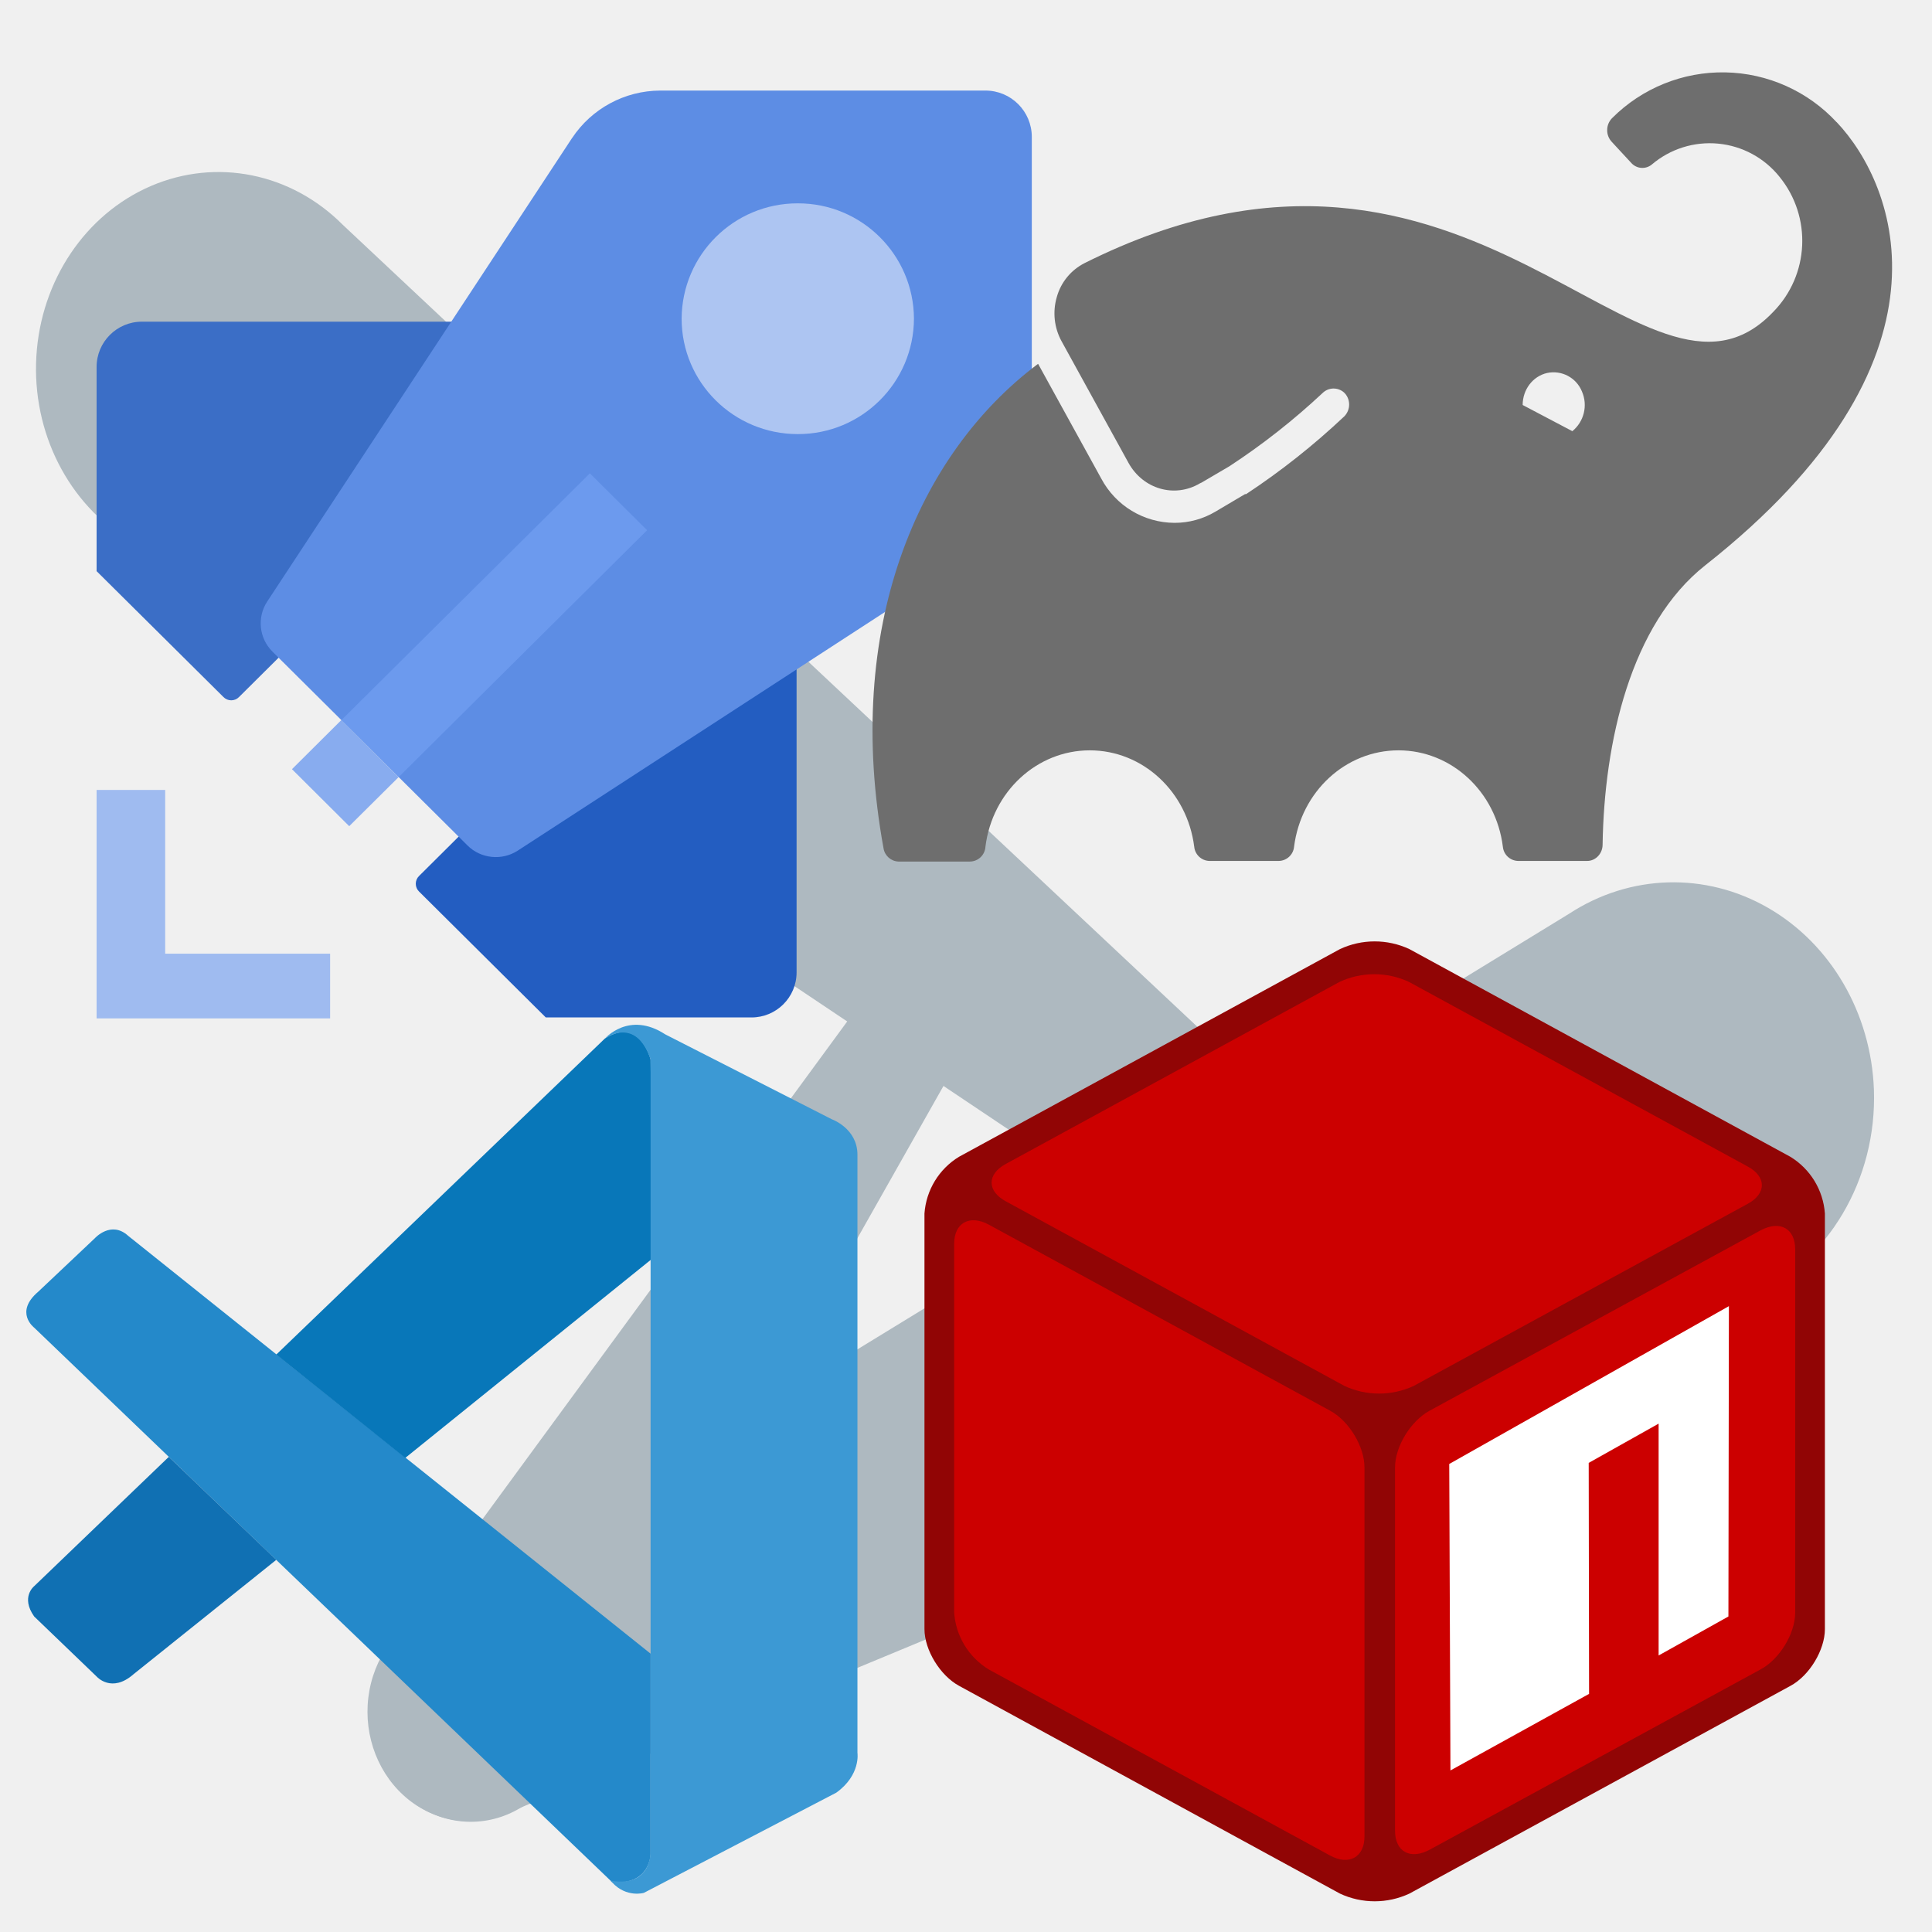
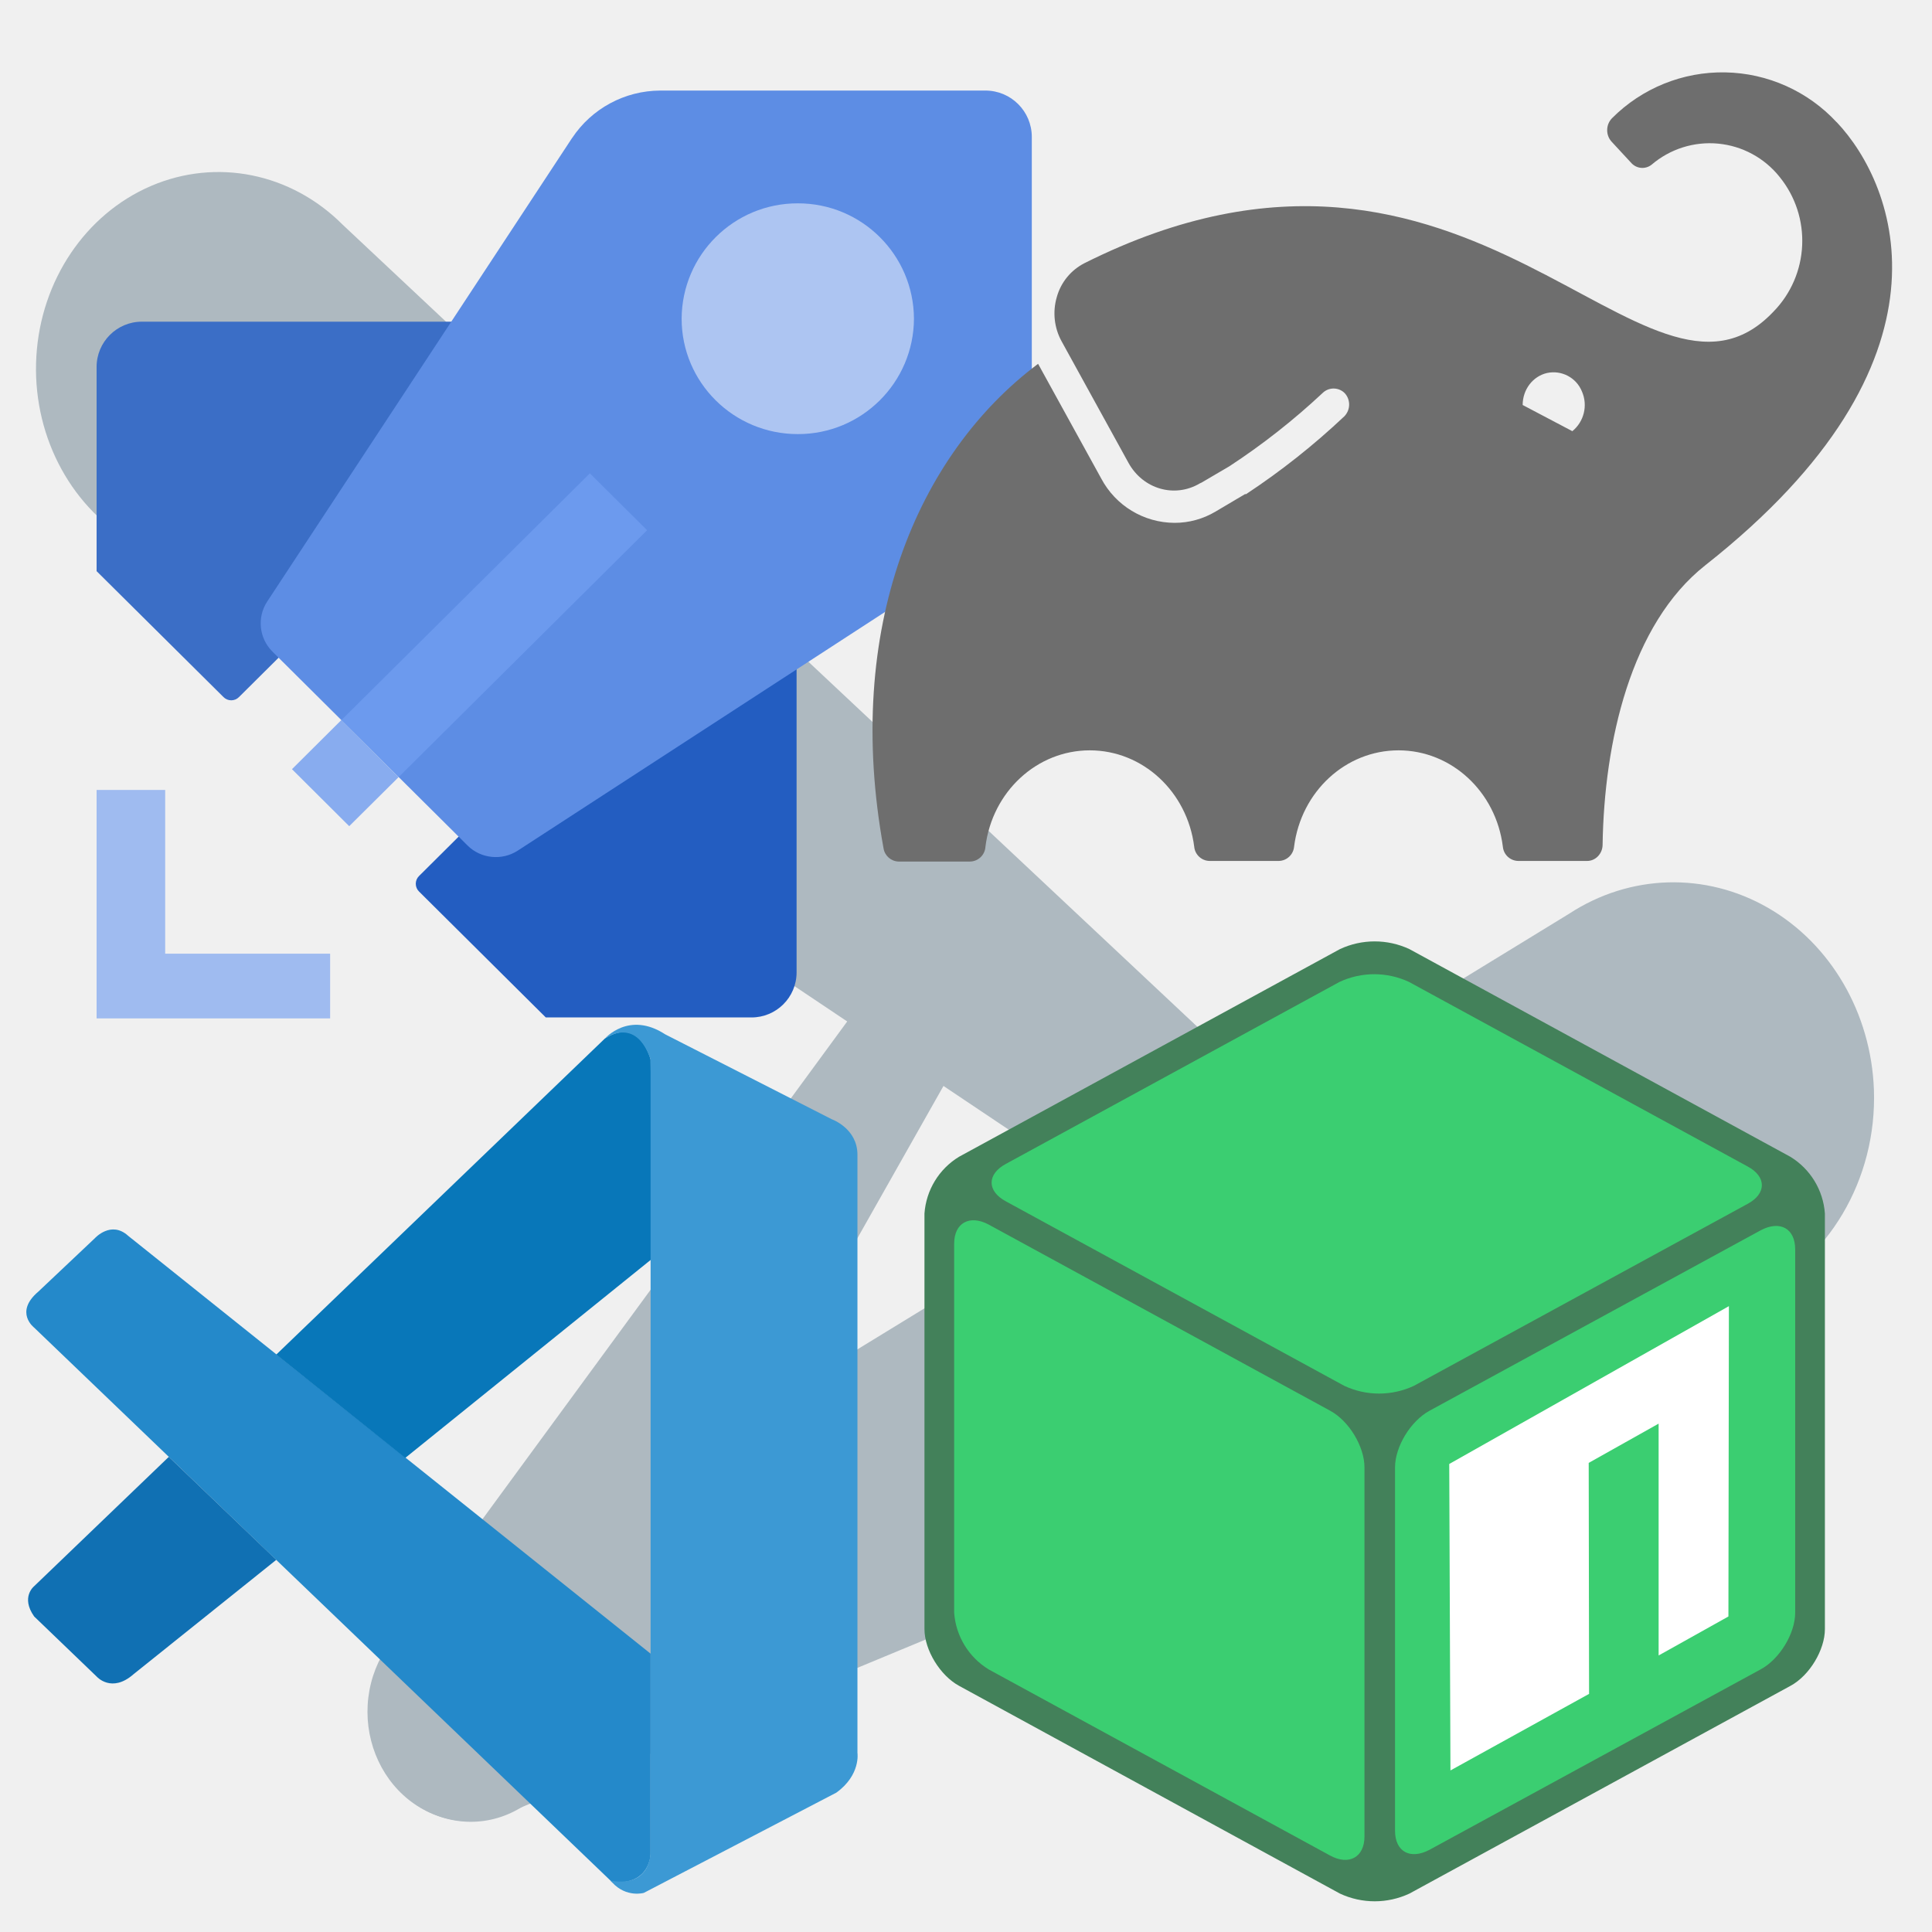
<svg xmlns="http://www.w3.org/2000/svg" width="16" height="16" viewBox="0 0 16 16" fill="none">
  <defs>
    <linearGradient x1="7.758" y1="13.697" x2="120.537" y2="109.821" id="a" gradientTransform="matrix(.0865 0 0 .07334 .26 1.414)" gradientUnits="userSpaceOnUse">
      <stop stop-color="#aeb9c0" offset="0%" />
      <stop stop-color="#aeb9c0" offset="100%" />
    </linearGradient>
    <linearGradient x1="38.732" y1="281.517" x2="190.56" y2="141.661" id="b" gradientTransform="matrix(.07832 0 0 .04882 .266 1.415)" gradientUnits="userSpaceOnUse">
      <stop stop-color="#aeb9c0" offset="0%" />
      <stop stop-color="#aeb9c0" offset="100%" />
    </linearGradient>
    <linearGradient x1="65.594" y1="177.899" x2="148.764" y2="86.018" id="c" gradientTransform="matrix(.0518 0 0 .07382 .266 1.415)" gradientUnits="userSpaceOnUse">
      <stop stop-color="#aeb9c0" offset="0%" />
      <stop stop-color="#aeb9c0" offset="100%" />
    </linearGradient>
  </defs>
  <path d="m11.448 9.941-8.61-8.08A1.511 1.63 0 1 0 1.076 4.48l9.685 6.488.044.03a.585.632 0 1 0 .643-1.056z" fill="url(#a)" />
  <path d="M15.519 9.024a1.662 1.788 0 0 0-2.524-1.457l-9.402 5.755-.016.01a.843.907 0 1 0 .657 1.67l10.244-4.251.026-.012a1.662 1.788 0 0 0 1.015-1.715" fill="url(#b)" />
  <path d="M7.947 8.756a.455.49 0 0 0-.773-.512L3.205 13.66l-.008.018a.843.907 0 1 0 1.46.899L7.92 8.805z" fill="url(#c)" />
  <path d="M5.266 11.783c-.476-.103-.86-.455-1.075-.987l-.055-.135.361-.28c.2-.153.38-.293.403-.311.029-.023.082.046.174.228.152.297.289.411.454.38.14-.028.293-.185.336-.344.021-.078.035-.914.035-2.1v-1.97h1.096l-.01 2.207-.01 2.206-.081.198c-.234.566-.66.885-1.234.925-.13.01-.307.002-.394-.017m2.856-2.781V6.255l1.014.026c.558.014 1.083.041 1.168.06.392.088.718.35.894.717.07.146.08.224.08.586 0 .478-.02.54-.303.878a2 2 0 0 0-.173.227c0 .01.096.07.213.13.298.155.474.332.607.611.106.22.116.274.127.65.011.393.007.42-.094.644-.135.297-.34.525-.597.665-.415.226-.525.24-2.152.281l-.784.02zm1.975 1.797c.367-.083.529-.298.529-.697 0-.277-.039-.402-.17-.547-.173-.19-.33-.238-.791-.24H9.25v1.56l.344-.02c.19-.01.416-.036.503-.056m-.31-2.452a.665.665 0 0 0 .435-.726.5.5 0 0 0-.163-.274c-.142-.139-.193-.155-.588-.19l-.22-.02V8.44l.185-.019c.101-.01.26-.044.35-.073z" />
  <path d="M5.266 11.783c-.476-.103-.86-.455-1.075-.987l-.055-.135.361-.28c.2-.153.38-.293.403-.311.029-.023.082.046.174.228.152.297.289.411.454.38.14-.028.293-.185.336-.344.021-.078.035-.914.035-2.1v-1.97h1.096l-.01 2.207-.01 2.206-.081.198c-.234.566-.66.885-1.234.925-.13.01-.307.002-.394-.017" />
  <path d="M5.266 11.783c-.476-.103-.86-.455-1.075-.987l-.055-.135.361-.28c.2-.153.38-.293.403-.311.029-.023.082.046.174.228.152.297.289.411.454.38.14-.028.293-.185.336-.344.021-.078.035-.914.035-2.1v-1.97h1.096l-.01 2.207-.01 2.206-.081.198c-.234.566-.66.885-1.234.925-.13.01-.307.002-.394-.017m2.856-2.781V6.255l1.014.026c.558.014 1.083.041 1.168.06.392.088.718.35.894.717.07.146.08.224.08.586 0 .478-.02.54-.303.878a2 2 0 0 0-.173.227c0 .01.096.07.213.13.298.155.474.332.607.611.106.22.116.274.127.65.011.393.007.42-.094.644-.135.297-.34.525-.597.665-.415.226-.525.24-2.152.281l-.784.02zm1.975 1.797c.367-.083.529-.298.529-.697 0-.277-.039-.402-.17-.547-.173-.19-.33-.238-.791-.24H9.25v1.56l.344-.02c.19-.01.416-.036.503-.056m-.31-2.452a.665.665 0 0 0 .435-.726.5.5 0 0 0-.163-.274c-.142-.139-.193-.155-.588-.19l-.22-.02V8.44l.185-.019c.101-.01.26-.044.35-.073z" />
  <path d="M8.122 9.002V6.255l1.014.026c.558.014 1.083.041 1.168.06.392.088.718.35.894.717.07.146.08.224.08.586 0 .478-.02.54-.303.878a2 2 0 0 0-.173.227c0 .01.096.07.213.13.298.155.474.332.607.611.106.22.116.274.127.65.011.393.007.42-.094.644-.135.297-.34.525-.597.665-.415.226-.525.24-2.152.281l-.784.02zm1.975 1.797c.367-.083.529-.298.529-.697 0-.277-.039-.402-.17-.547-.173-.19-.33-.238-.791-.24H9.25v1.56l.344-.02c.19-.01.416-.036.503-.056m-.31-2.452a.665.665 0 0 0 .435-.726.5.5 0 0 0-.163-.274c-.142-.139-.193-.155-.588-.19l-.22-.02V8.44l.185-.019c.101-.01.26-.044.35-.073zm-4.521 3.436c-.476-.103-.86-.455-1.075-.987l-.055-.135.361-.28c.2-.153.38-.293.403-.311.029-.023.082.046.174.228.152.297.289.411.454.38.14-.028.293-.185.336-.344.021-.078.035-.914.035-2.1v-1.97h1.096l-.01 2.207-.01 2.206-.081.198c-.234.566-.66.885-1.234.925-.13.01-.307.002-.394-.017" />
  <path d="m3.47 7.383 1.05 1.043h1.703a.373.373 0 0 0 .374-.372V4.146L3.471 7.254a.09.09 0 0 0 0 .13z" fill="#235dc1" />
  <path d="M.8 3.039V4.73l1.05 1.042a.09.09 0 0 0 .13 0l3.128-3.108H1.174A.375.375 0 0 0 .8 3.04z" fill="#3b6ec6" />
  <path d="M4.737 1.144 2.212 4.983a.33.33 0 0 0 .043.412l1.617 1.607c.11.11.285.127.415.043l3.864-2.511a.87.87 0 0 0 .394-.725V1.133A.384.384 0 0 0 8.16.75H5.468a.88.88 0 0 0-.73.393z" fill="#5d8de4" />
  <path d="M1.368 7.898V6.542H.8v1.892h1.934v-.536z" fill="#9fbbf0" />
  <path d="M6.607 3.595a.96.96 0 0 0 .962-.956.96.96 0 0 0-.962-.955.96.96 0 0 0-.962.955c0 .528.43.956.962.956" fill="#adc5f2" />
  <path d="M4.885 3.92 2.827 5.964l.475.471 2.057-2.044z" fill="#6c9aee" />
  <path d="m2.892 6.842.409-.406-.475-.472-.408.406z" fill="#88acef" />
-   <path d="m7.886 9.798 3.56-1.967 3.56 1.967v3.93l-3.56 1.967-3.56-1.967z" fill="#c00" />
+   <path d="m7.886 9.798 3.56-1.967 3.56 1.967v3.93l-3.56 1.967-3.56-1.967z" fill="#3BCE71" />
  <path d="m11.546 11.761 3.31-1.809.134 3.647-3.444 1.973z" fill="#fff" />
-   <path d="m14.907 9.842-.01 3.864-3.454 1.9-.017-3.797zm-2.905 2.282.01 2.538 1.148-.634-.003-1.913.579-.325v1.92l.578-.323.004-2.57z" fill="#c00" />
-   <path d="M11.672 7.86a.68.68 0 0 0-.575 0L7.942 9.58a.6.6 0 0 0-.286.47v3.441c0 .174.13.385.286.47l3.155 1.721a.68.68 0 0 0 .575 0l3.155-1.72c.16-.086.286-.3.286-.47V10.05a.6.6 0 0 0-.286-.47zm2.799 1.799c.16.085.16.227 0 .312l-2.762 1.506a.68.68 0 0 1-.576 0L8.332 9.95c-.16-.085-.16-.227 0-.312l2.761-1.506a.68.68 0 0 1 .576 0zm-6.569.64c0-.173.13-.242.287-.157l2.825 1.54c.16.086.286.3.286.47v3.057c0 .173-.13.243-.286.157l-2.825-1.54a.6.6 0 0 1-.287-.47zm3.937 5.02c-.16.085-.286.016-.286-.158v-3.008c0-.174.13-.385.286-.47l2.742-1.494c.16-.085.286-.016.286.158v3.008c0 .174-.13.386-.286.47z" fill="#910505" />
+   <path d="m14.907 9.842-.01 3.864-3.454 1.9-.017-3.797zm-2.905 2.282.01 2.538 1.148-.634-.003-1.913.579-.325v1.92l.578-.323.004-2.57z" fill="#3BCE71" />
+   <path d="M11.672 7.86a.68.68 0 0 0-.575 0L7.942 9.58a.6.6 0 0 0-.286.47v3.441c0 .174.13.385.286.47l3.155 1.721a.68.68 0 0 0 .575 0l3.155-1.72c.16-.086.286-.3.286-.47V10.05a.6.6 0 0 0-.286-.47zm2.799 1.799c.16.085.16.227 0 .312l-2.762 1.506a.68.68 0 0 1-.576 0L8.332 9.95c-.16-.085-.16-.227 0-.312l2.761-1.506a.68.68 0 0 1 .576 0zm-6.569.64c0-.173.13-.242.287-.157l2.825 1.54c.16.086.286.3.286.47v3.057c0 .173-.13.243-.286.157l-2.825-1.54a.6.6 0 0 1-.287-.47zm3.937 5.02c-.16.085-.286.016-.286-.158v-3.008c0-.174.13-.385.286-.47l2.742-1.494c.16-.085.286-.016.286.158v3.008c0 .174-.13.386-.286.47z" fill="#43815A" />
  <path d="M.283 10.995s-.167-.127.034-.298l.469-.443s.134-.149.276-.019l4.326 3.46v1.66s-.002.26-.319.232z" fill="#2489ca" />
  <path d="M1.398 12.065.283 13.136s-.114.09 0 .251l.518.498s.123.14.305-.02l1.182-.947z" fill="#1070b3" />
  <path d="m3.356 12.074 2.045-1.65-.013-1.65s-.088-.36-.379-.173l-2.721 2.617z" fill="#0877b9" />
  <path d="M5.07 15.59c.118.128.262.086.262.086l1.594-.83c.204-.147.175-.33.175-.33V9.563c0-.218-.211-.293-.211-.293l-1.381-.704c-.302-.197-.5.036-.5.036s.254-.194.379.172v6.552q0 .069-.027.13c-.037.077-.116.15-.305.119z" fill="#3c99d4" />
  <path d="M15.211 1.013A1.29 1.29 0 0 0 13.35.979a.14.14 0 0 0-.04.1.14.14 0 0 0 .04.098l.161.174a.123.123 0 0 0 .168.012.74.74 0 0 1 1.058.101.84.84 0 0 1-.052 1.119C13.62 3.702 12.202.564 8.98 2.18a.45.45 0 0 0-.228.28.48.48 0 0 0 .04.367l.553 1.005c.12.219.383.295.592.171l.013-.007-.01.007.242-.142a5.7 5.7 0 0 0 .771-.606.13.13 0 0 1 .176-.006c.027.024.043.06.044.098a.14.14 0 0 1-.039.1 6 6 0 0 1-.814.645h-.009l-.245.145a.66.66 0 0 1-.339.093.69.69 0 0 1-.607-.367l-.523-.95c-1 .75-1.613 2.189-1.28 4.012a.13.13 0 0 0 .124.11h.59a.13.13 0 0 0 .13-.123c.057-.457.427-.798.864-.798.438 0 .807.341.865.798a.13.13 0 0 0 .125.118h.577a.13.13 0 0 0 .125-.118c.058-.457.427-.798.865-.798.437 0 .807.341.864.798a.13.13 0 0 0 .126.118h.572c.07 0 .127-.06.128-.133.013-.85.231-1.827.851-2.316 2.15-1.694 1.585-3.145 1.087-3.67zM13.02 3.57l-.41-.216c0-.128.084-.238.202-.265a.254.254 0 0 1 .289.153.28.28 0 0 1-.081.33z" fill="#6e6e6e" fill-rule="evenodd" />
</svg>
